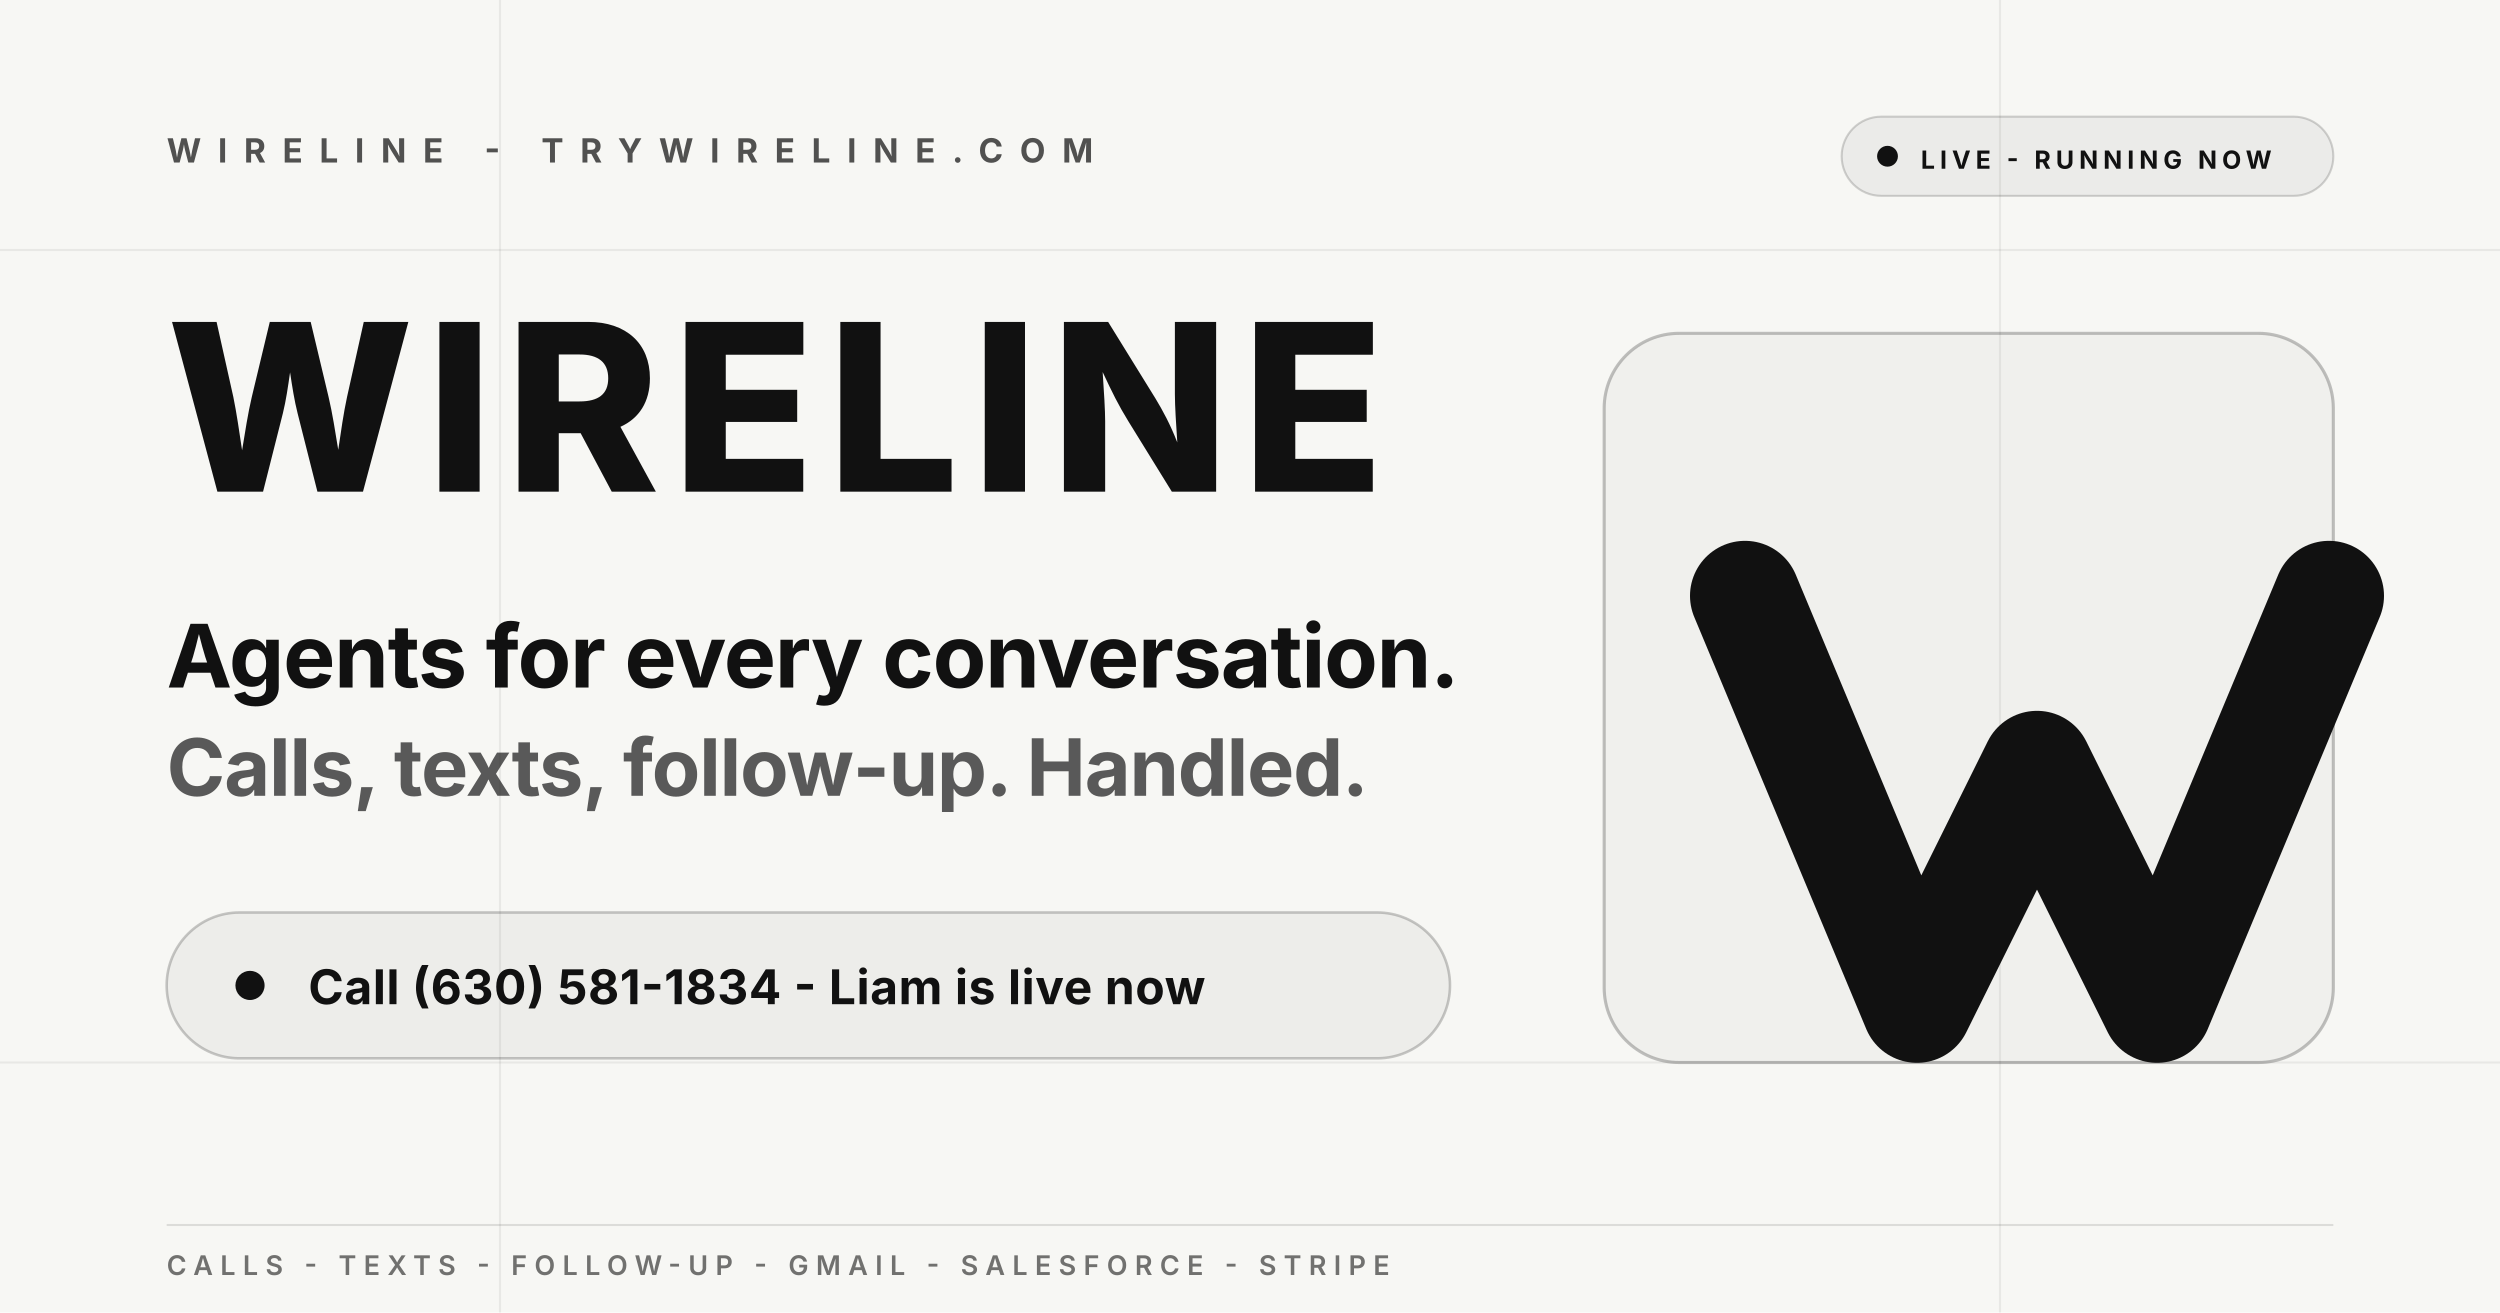
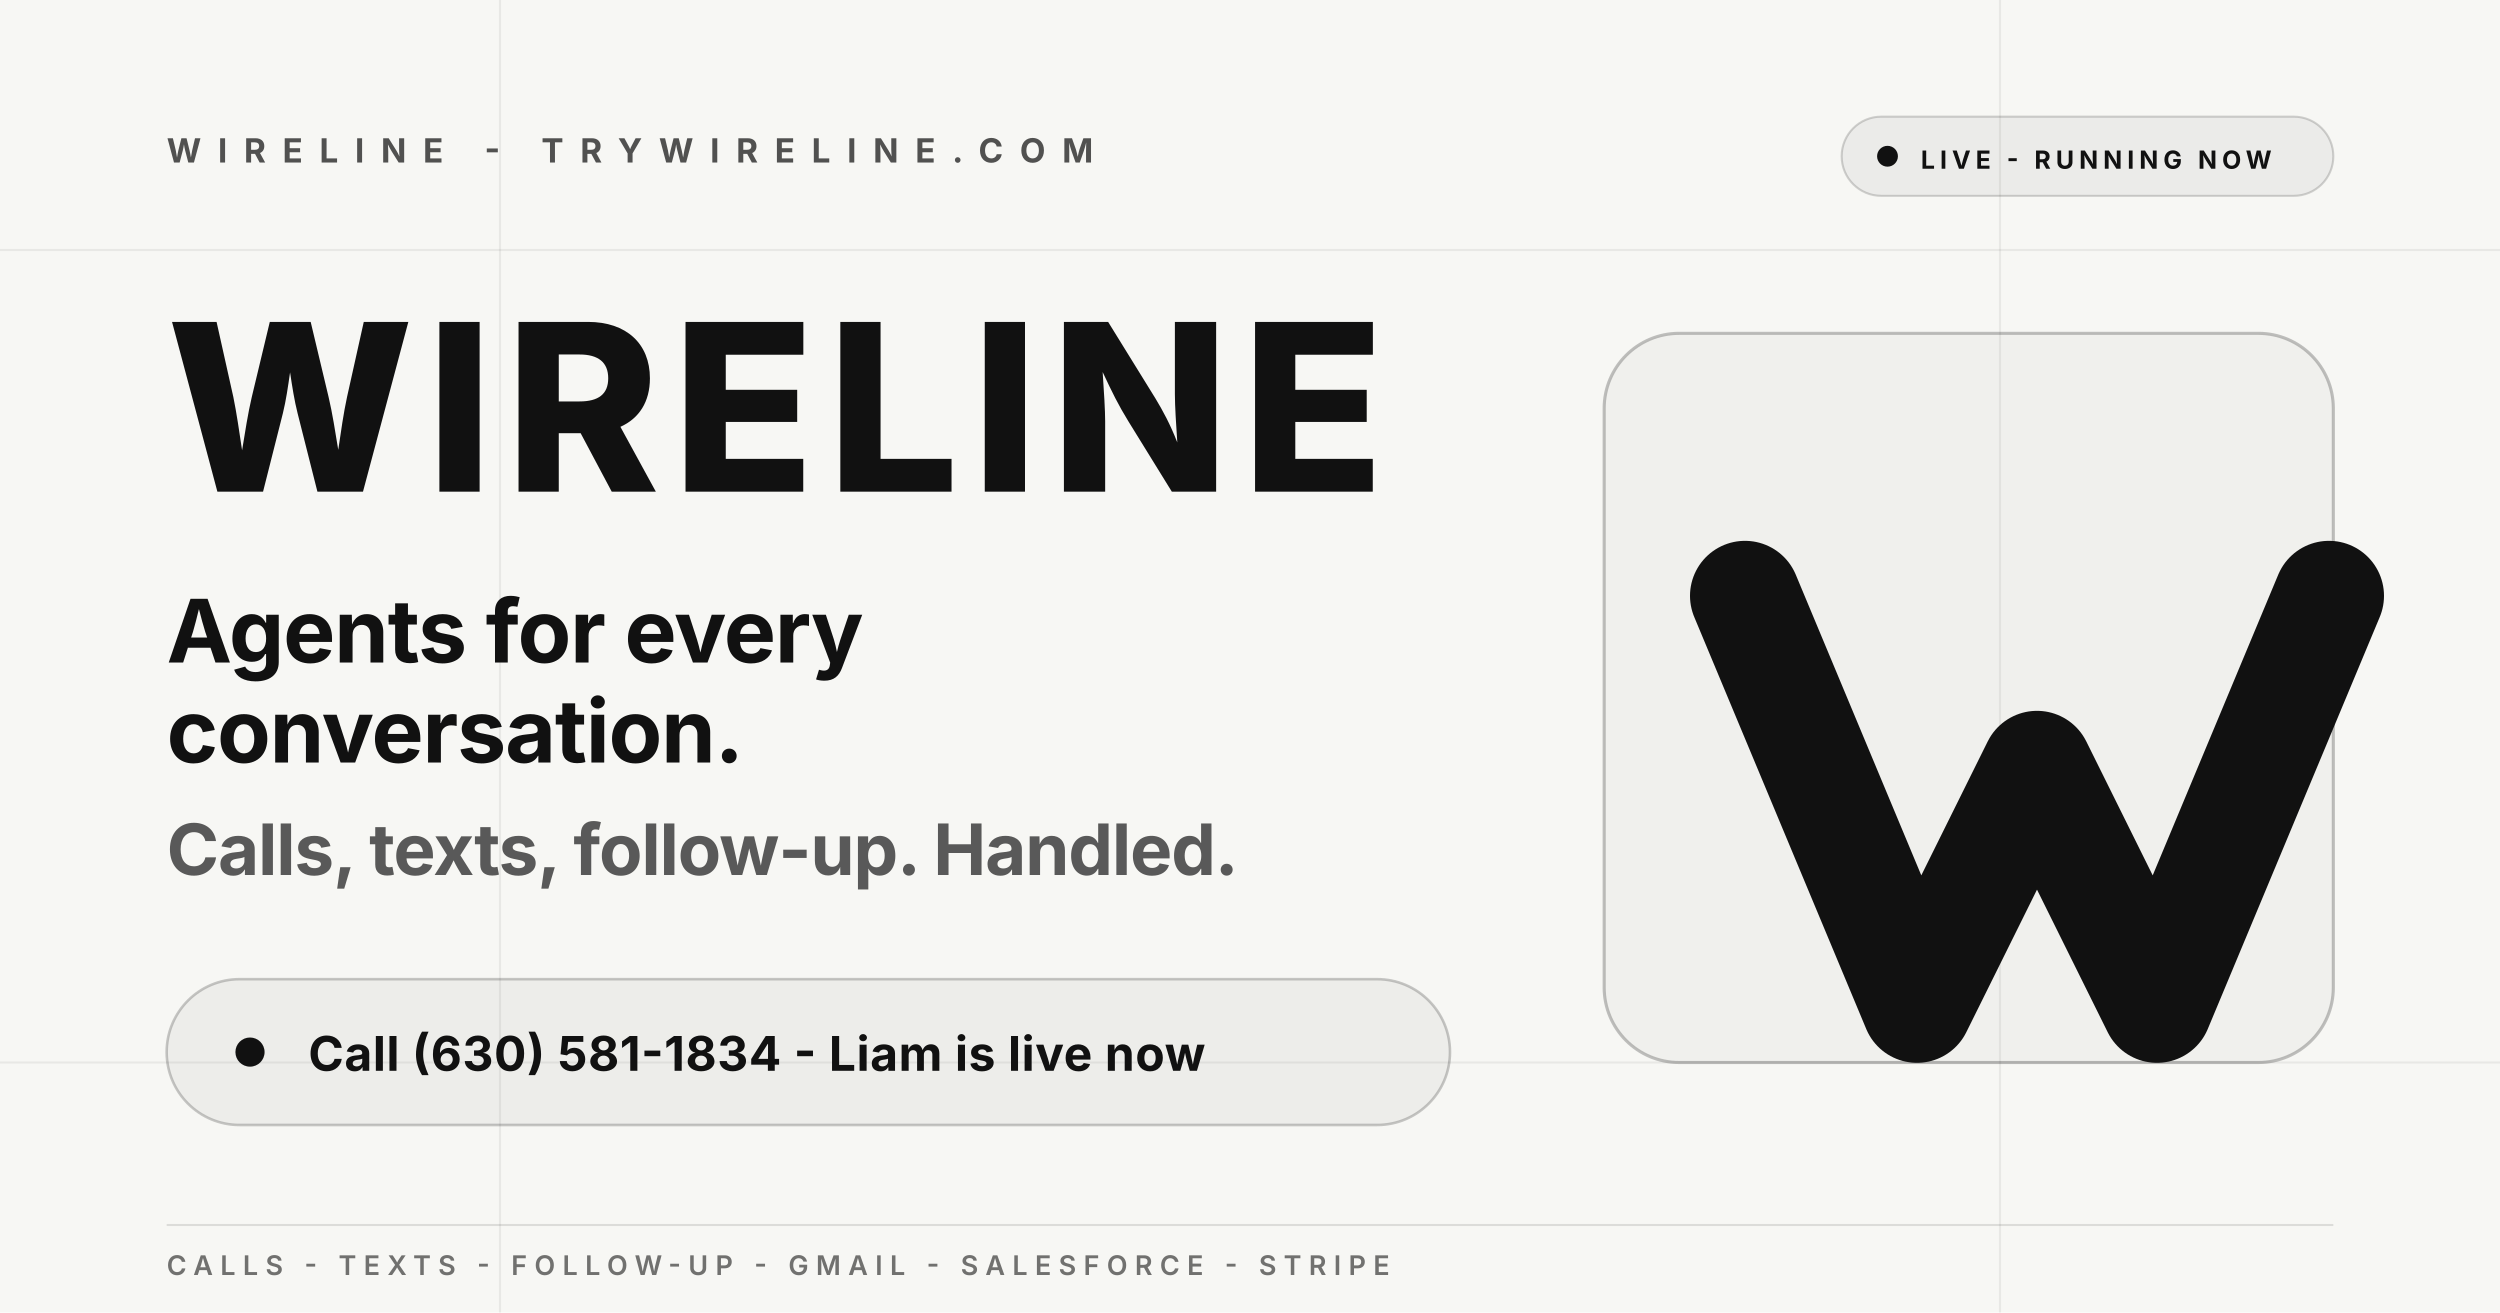
<svg xmlns="http://www.w3.org/2000/svg" viewBox="0 0 1200 630" width="1200" height="630">
  <defs>
    <linearGradient id="hairline" x1="0" y1="0" x2="1" y2="0">
      <stop offset="0%" stop-color="#111111" stop-opacity="0" />
      <stop offset="50%" stop-color="#111111" stop-opacity="0.35" />
      <stop offset="100%" stop-color="#111111" stop-opacity="0" />
    </linearGradient>
  </defs>
  <rect width="1200" height="630" fill="#F7F7F4" />
  <g stroke="#111111" stroke-opacity="0.07" stroke-width="1">
    <line x1="0" y1="120" x2="1200" y2="120" />
    <line x1="0" y1="510" x2="1200" y2="510" />
    <line x1="240" y1="0" x2="240" y2="630" />
    <line x1="960" y1="0" x2="960" y2="630" />
  </g>
  <text x="80" y="78" font-family="Inter, system-ui, -apple-system, Segoe UI, Helvetica, Arial, sans-serif" font-size="16" font-weight="700" letter-spacing="8" fill="#111111" fill-opacity="0.72">
    WIRELINE - TRYWIRELINE.COM
  </text>
  <line x1="80" y1="96" x2="404" y2="96" stroke="url(#hairline)" stroke-width="1" />
  <g transform="translate(884, 56)">
    <rect width="236" height="38" rx="19" ry="19" fill="#111111" fill-opacity="0.05" stroke="#111111" stroke-opacity="0.18" stroke-width="1" />
    <circle cx="22" cy="19" r="5" fill="#111111" />
    <text x="38" y="25" font-family="Inter, system-ui, sans-serif" font-size="12" font-weight="700" letter-spacing="2.4" fill="#111111">
      LIVE - RUNNING NOW
    </text>
  </g>
  <text x="80" y="236" font-family="Inter, system-ui, sans-serif" font-size="112" font-weight="800" letter-spacing="6" fill="#111111">
    WIRELINE
  </text>
-   <text x="80" y="330" font-family="Inter, system-ui, sans-serif" font-size="42" font-weight="700" fill="#111111" letter-spacing="-0.5">
-     Agents for every conversation.
+   <text x="80" y="318" font-family="Inter, system-ui, sans-serif" font-size="42" font-weight="700" fill="#111111" letter-spacing="-0.5">
+     Agents for every
  </text>
-   <text x="80" y="382" font-family="Inter, system-ui, sans-serif" font-size="38" font-weight="700" fill="#111111" fill-opacity="0.68" letter-spacing="-0.5">
+   <text x="80" y="366" font-family="Inter, system-ui, sans-serif" font-size="42" font-weight="700" fill="#111111" letter-spacing="-0.5">
+     conversation.
+   </text>
+   <text x="80" y="420" font-family="Inter, system-ui, sans-serif" font-size="34" font-weight="700" fill="#111111" fill-opacity="0.68" letter-spacing="-0.5">
    Calls, texts, follow-up. Handled.
  </text>
-   <g transform="translate(80, 438)">
+   <g transform="translate(80, 470)">
    <rect width="616" height="70" rx="35" ry="35" fill="#111111" fill-opacity="0.04" stroke="#111111" stroke-opacity="0.22" stroke-width="1.25" />
    <circle cx="40" cy="35" r="7" fill="#111111" />
    <text x="68" y="44" font-family="Inter, system-ui, sans-serif" font-size="23" font-weight="700" fill="#111111" letter-spacing="0.3">
      Call (630) 581-1834 - Liam is live now
    </text>
  </g>
  <g transform="translate(770, 160)">
    <rect x="0" y="0" width="350" height="350" rx="36" ry="36" fill="#111111" fill-opacity="0.03" stroke="#111111" stroke-opacity="0.25" stroke-width="1.5" />
    <g transform="translate(-38,-18) scale(0.48)">
      <path d="M 220 300 L 392 712 L 512 470 L 632 712 L 804 300" fill="none" stroke="#111111" stroke-width="110" stroke-linecap="round" stroke-linejoin="round" />
    </g>
  </g>
  <line x1="80" y1="588" x2="1120" y2="588" stroke="#111111" stroke-opacity="0.12" stroke-width="1" />
  <text x="80" y="612" font-family="Inter, system-ui, sans-serif" font-size="13" font-weight="600" letter-spacing="3.5" fill="#111111" fill-opacity="0.58">
    CALLS - TEXTS - FOLLOW-UP - GMAIL - SALESFORCE - STRIPE
  </text>
</svg>
